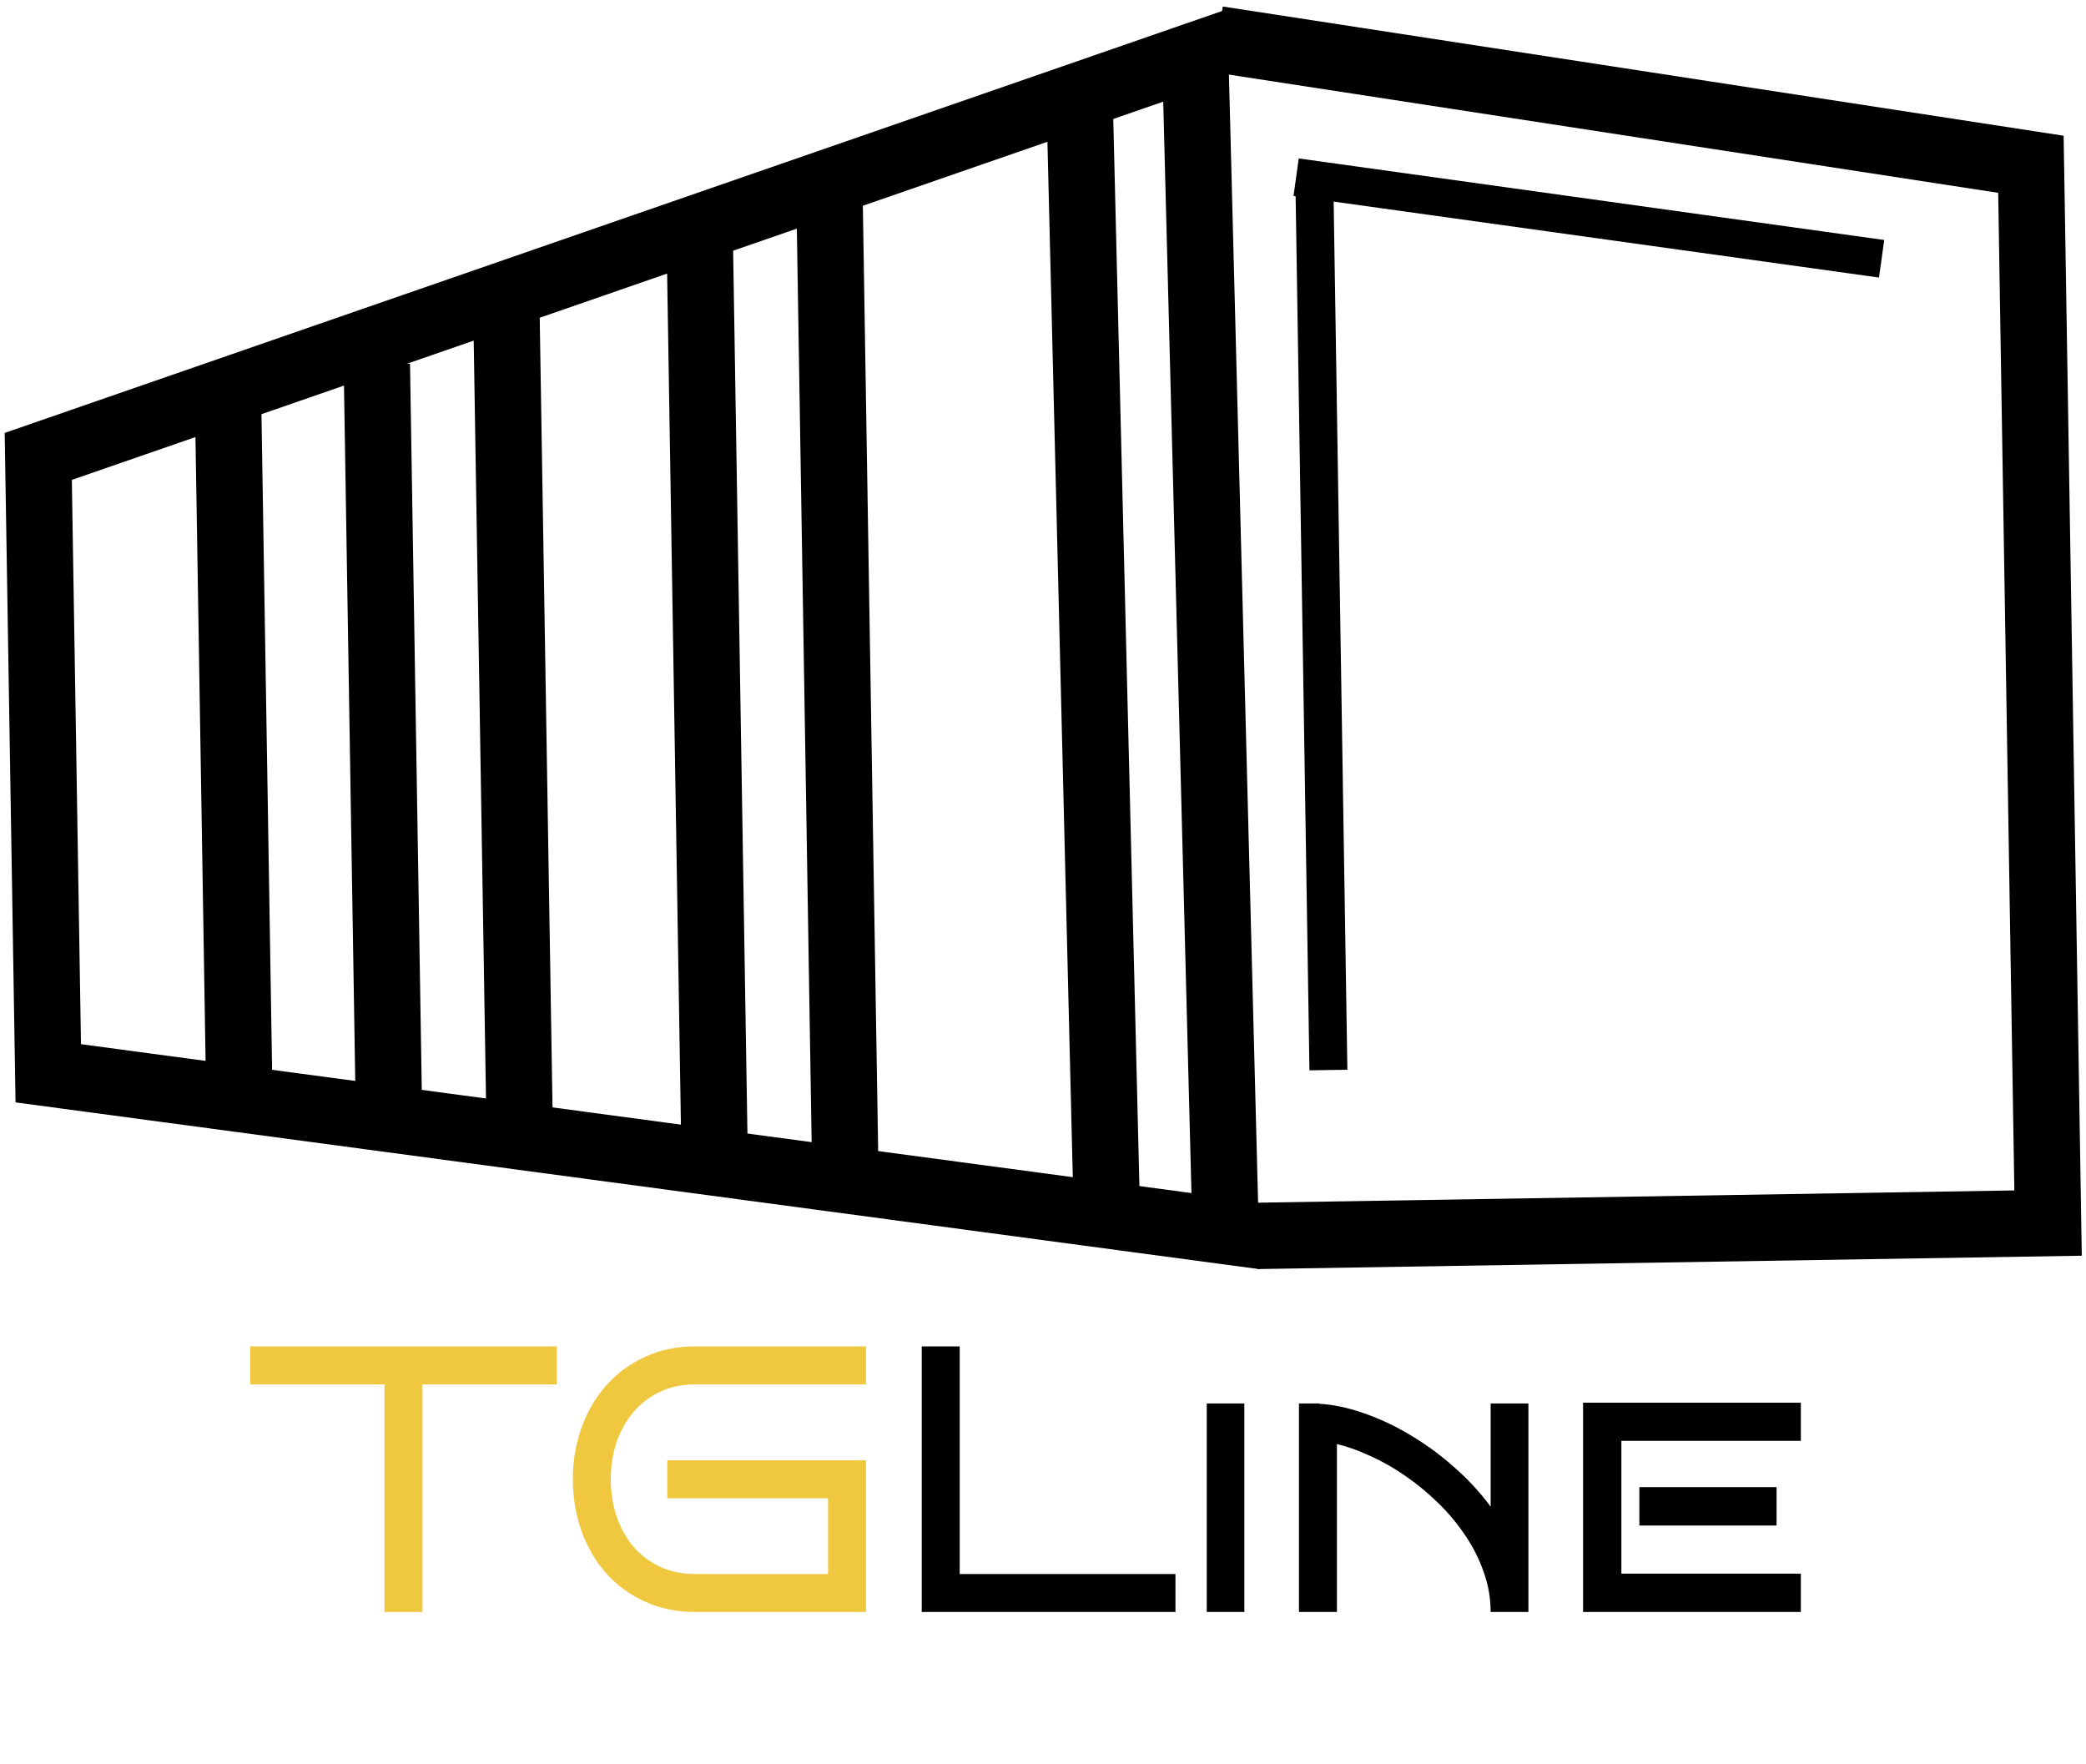
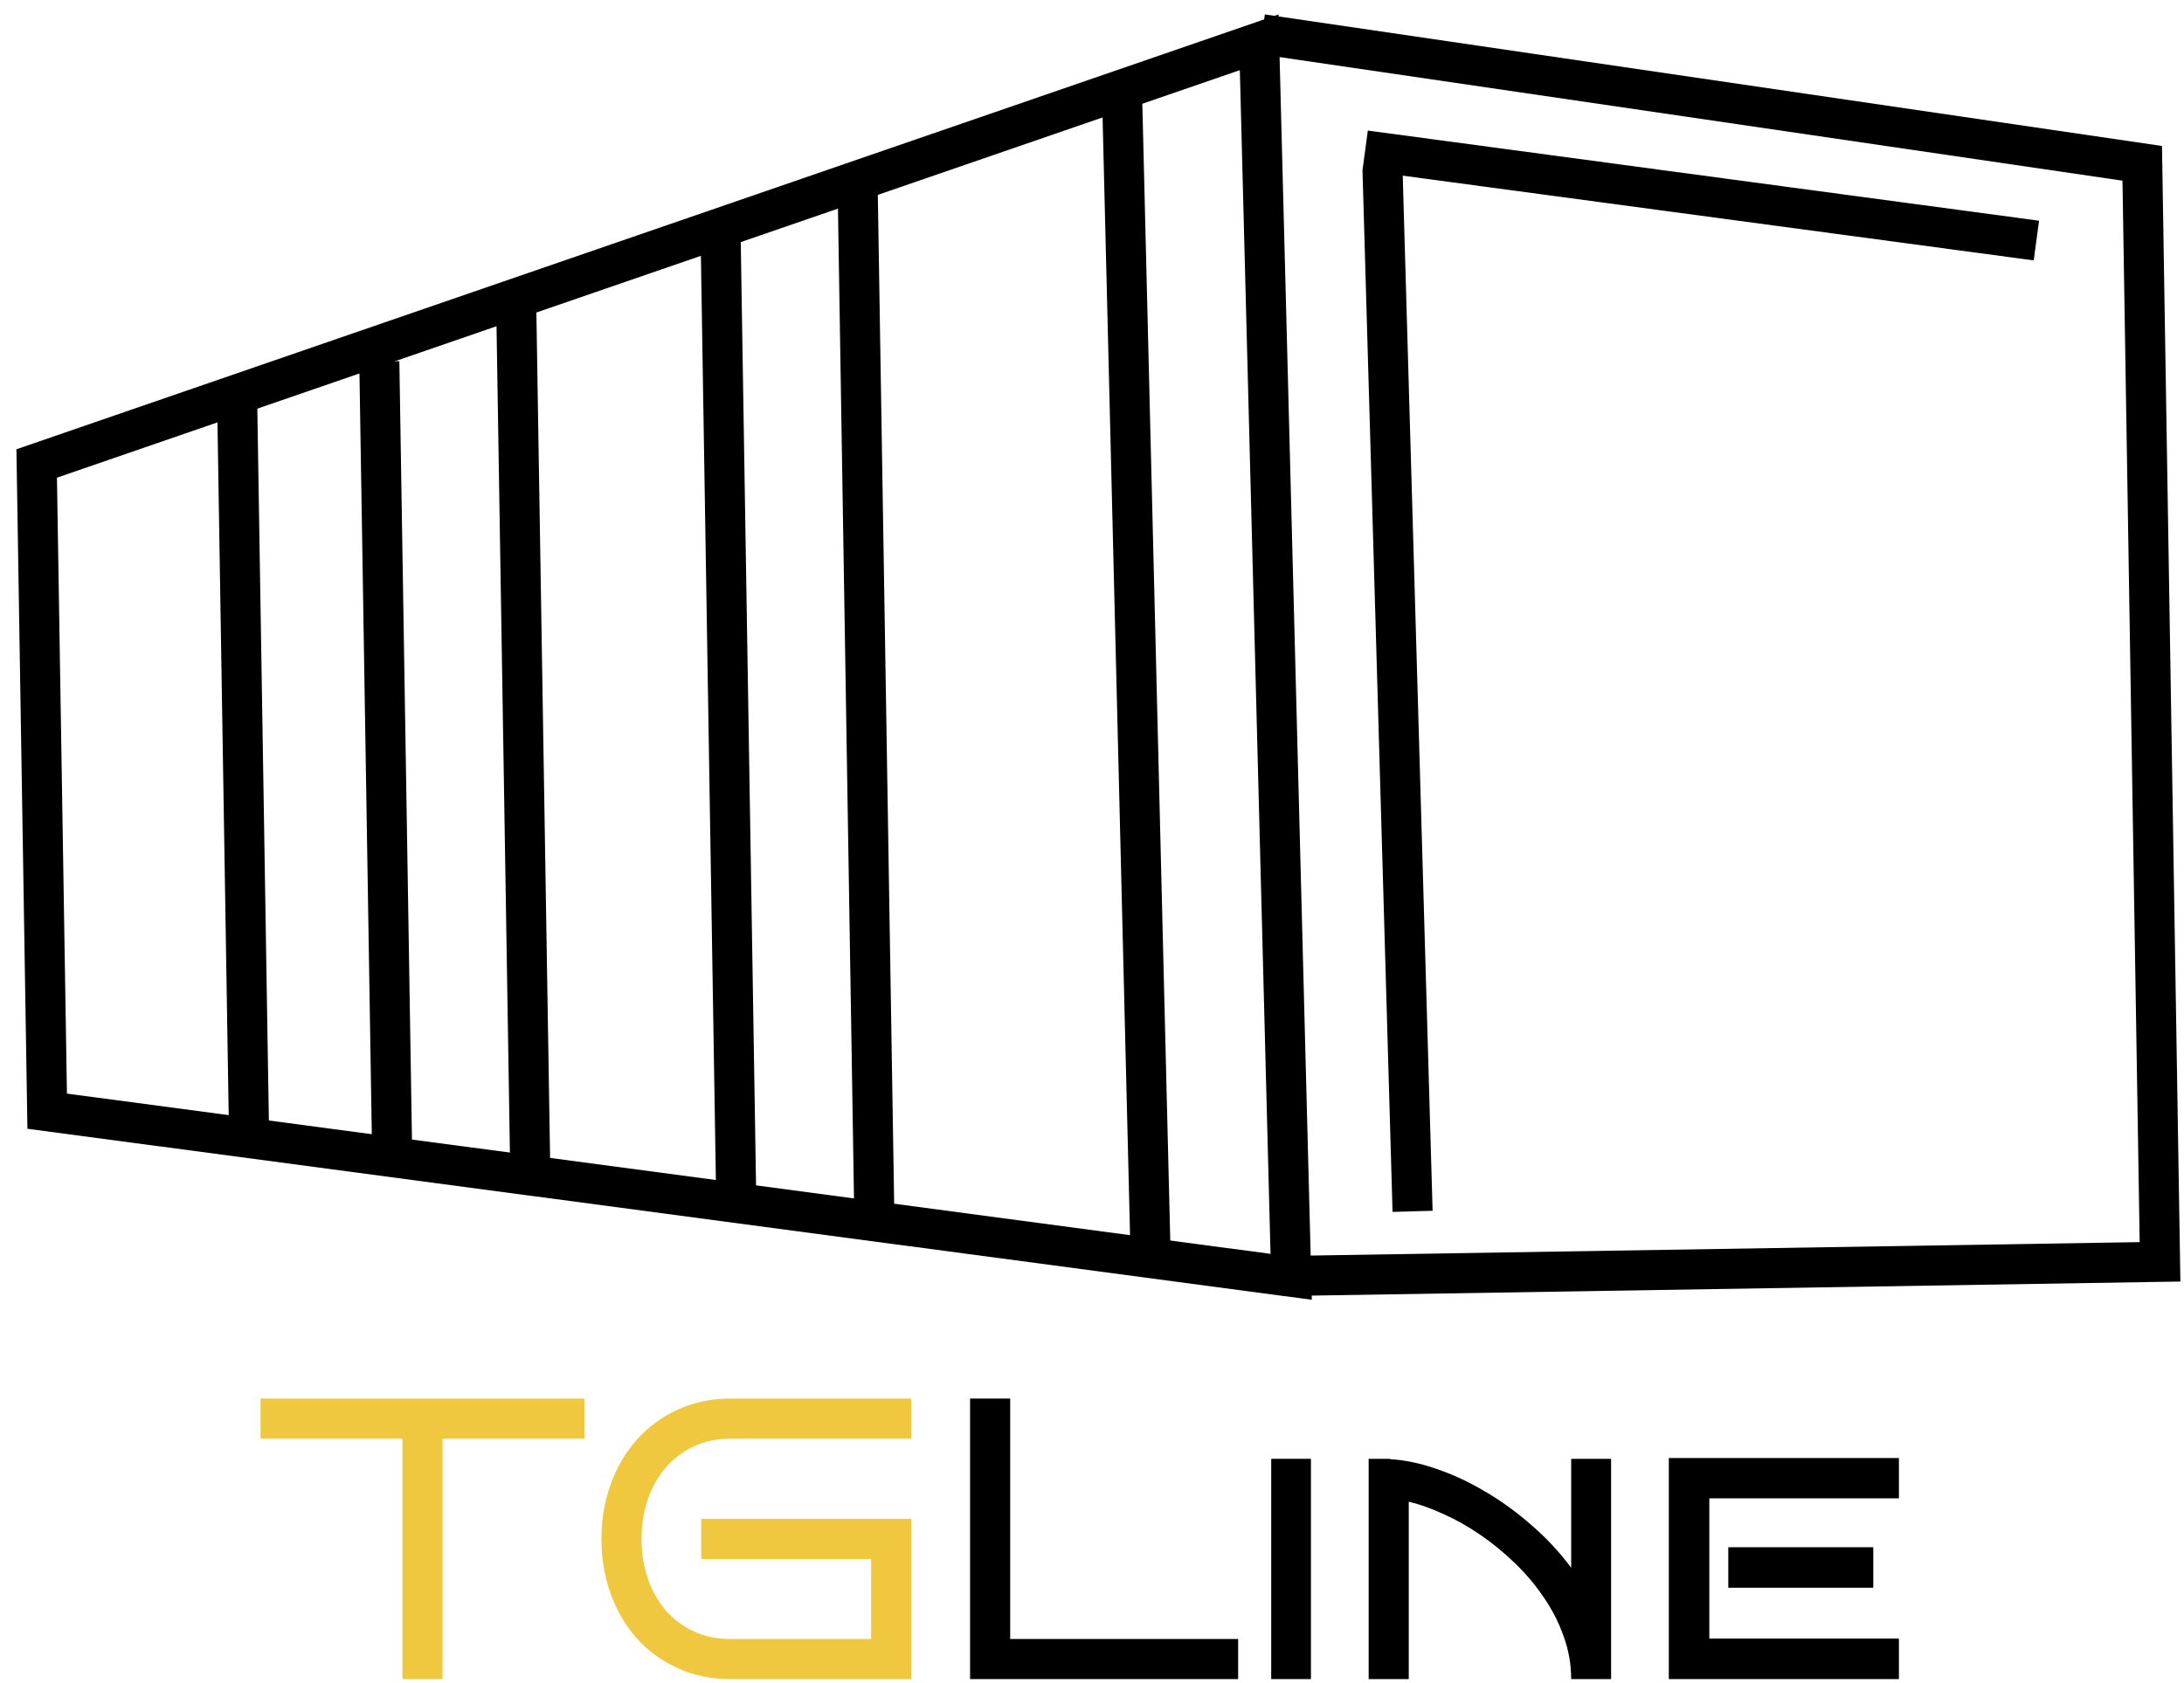
- <svg xmlns="http://www.w3.org/2000/svg" width="220" height="186" viewBox="0 0 220 186" fill="none">
-   <path d="M44.555 170H40.551V145.996H26.391V141.992H58.715V145.996H44.555V170ZM91.332 170H73.305C71.365 170 69.6 169.635 68.012 168.906C66.423 168.177 65.062 167.181 63.93 165.918C62.81 164.655 61.944 163.171 61.332 161.465C60.72 159.759 60.414 157.936 60.414 155.996C60.414 154.069 60.72 152.259 61.332 150.566C61.944 148.861 62.81 147.376 63.93 146.113C65.062 144.837 66.423 143.835 68.012 143.105C69.6 142.363 71.365 141.992 73.305 141.992H91.332V145.996H73.305C71.924 145.996 70.681 146.263 69.574 146.797C68.481 147.318 67.549 148.034 66.781 148.945C66.026 149.844 65.44 150.898 65.023 152.109C64.62 153.32 64.418 154.616 64.418 155.996C64.418 157.376 64.62 158.678 65.023 159.902C65.44 161.113 66.026 162.174 66.781 163.086C67.549 163.984 68.481 164.694 69.574 165.215C70.681 165.736 71.924 165.996 73.305 165.996H87.328V158.008H70.375V154.004H91.332V170Z" fill="#EFC840" />
-   <path d="M123.969 170H97.211V141.992H101.215V165.996H123.969V170ZM131.234 170H127.27V148.008H131.234V170ZM157.211 170C157.211 168.542 156.964 167.129 156.469 165.762C155.987 164.382 155.329 163.086 154.496 161.875C153.676 160.651 152.719 159.512 151.625 158.457C150.544 157.402 149.405 156.465 148.207 155.645C147.009 154.811 145.785 154.115 144.535 153.555C143.298 152.982 142.12 152.559 141 152.285V170H136.996V148.008H139.164V148.047C140.596 148.125 142.12 148.444 143.734 149.004C145.362 149.551 146.977 150.299 148.578 151.25C150.193 152.188 151.742 153.307 153.227 154.609C154.724 155.898 156.052 157.324 157.211 158.887V148.008H161.195V170H157.211ZM189.926 170H166.957V147.93H189.926V151.953H171V165.957H189.926V170ZM187.367 160.879H172.895V156.836H187.367V160.879Z" fill="black" />
-   <path d="M4.035 48.134L126.055 5.846L129.262 129.837L5.09 113.189L4.035 48.134Z" stroke="black" stroke-width="7" />
-   <path d="M132.582 130.337L216 128.985L214.191 17.325L128.426 4.146" stroke="black" stroke-width="7" />
-   <path d="M138.641 20.5L140.101 112.847" stroke="black" stroke-width="4" />
-   <path d="M198.444 27.29L136.697 18.69" stroke="black" stroke-width="4" />
-   <line y1="-3.5" x2="119.072" y2="-3.5" transform="matrix(0.0244956 0.9997 -0.999707 0.0242034 110.318 8.86963)" stroke="black" stroke-width="7" />
-   <line x1="87.476" y1="20.222" x2="89.145" y2="123.229" stroke="black" stroke-width="7" />
-   <line x1="73.791" y1="24.667" x2="75.378" y2="122.608" stroke="black" stroke-width="7" />
-   <line x1="53.421" y1="33.555" x2="54.796" y2="118.409" stroke="black" stroke-width="7" />
-   <line x1="39.743" y1="38.422" x2="41.015" y2="116.944" stroke="black" stroke-width="7" />
-   <path d="M24.066 43.11L25.233 115.088" stroke="black" stroke-width="7" />
+ <svg xmlns="http://www.w3.org/2000/svg" width="218" height="168" viewBox="0 0 218 168" fill="none">
+   <path d="M189.544 167.644H166.576V145.573H189.544V149.597H170.619V163.601H189.544V167.644ZM186.986 158.522H172.513V154.479H186.986V158.522Z" fill="black" />
+   <path d="M156.83 167.644C156.83 166.185 156.582 164.772 156.087 163.405C155.606 162.025 154.948 160.729 154.115 159.519C153.294 158.295 152.337 157.155 151.244 156.101C150.163 155.046 149.024 154.108 147.826 153.288C146.628 152.455 145.404 151.758 144.154 151.198C142.917 150.625 141.739 150.202 140.619 149.929V167.644H136.615V145.651H138.783V145.69C140.215 145.769 141.739 146.088 143.353 146.647C144.981 147.194 146.595 147.943 148.197 148.894C149.811 149.831 151.361 150.951 152.845 152.253C154.343 153.542 155.671 154.968 156.83 156.53V145.651H160.814V167.644H156.83Z" fill="black" />
+   <path d="M130.853 167.644H126.888V145.651H130.853V167.644Z" fill="black" />
+   <path d="M123.587 167.644H96.83V139.636H100.834V163.64H123.587V167.644Z" fill="black" />
+   <path d="M90.951 167.644H72.923C70.983 167.644 69.219 167.279 67.63 166.55C66.042 165.821 64.681 164.825 63.548 163.562C62.429 162.299 61.563 160.814 60.951 159.108C60.339 157.403 60.033 155.58 60.033 153.64C60.033 151.713 60.339 149.903 60.951 148.21C61.563 146.504 62.429 145.02 63.548 143.757C64.681 142.481 66.042 141.478 67.63 140.749C69.219 140.007 70.983 139.636 72.923 139.636H90.951V143.64H72.923C71.543 143.64 70.3 143.907 69.193 144.44C68.099 144.961 67.168 145.677 66.4 146.589C65.645 147.487 65.059 148.542 64.642 149.753C64.239 150.964 64.037 152.259 64.037 153.64C64.037 155.02 64.239 156.322 64.642 157.546C65.059 158.757 65.645 159.818 66.4 160.729C67.168 161.628 68.099 162.338 69.193 162.858C70.3 163.379 71.543 163.64 72.923 163.64H86.947V155.651H69.994V151.647H90.951V167.644Z" fill="#EFC840" />
+   <path d="M44.173 167.644H40.169V143.64H26.009V139.636H58.334V143.64H44.173V167.644Z" fill="#EFC840" />
+   <path fill-rule="evenodd" clip-rule="evenodd" d="M203 26L136 17L136.533 13.036L203.533 22.036L203 26Z" fill="black" />
+   <path fill-rule="evenodd" clip-rule="evenodd" d="M139 121L136 17L139.998 16.885L142.998 120.885L139 121Z" fill="black" />
+   <path fill-rule="evenodd" clip-rule="evenodd" d="M130.941 129.772L2.738 112.698L1.639 44.856L127.614 1.444L130.941 129.772ZM126.82 125.188L123.757 7.004L5.685 47.692L6.682 109.188L126.82 125.188Z" fill="black" />
+   <path fill-rule="evenodd" clip-rule="evenodd" d="M217.64 127.951L130.17 129.368L130.105 125.369L213.576 124.016L211.859 18.038L125.675 5.399L126.255 1.441L215.803 14.574L217.64 127.951Z" fill="black" />
+   <path fill-rule="evenodd" clip-rule="evenodd" d="M112.853 125.549L109.974 8.404L113.973 8.306L116.852 125.451L112.853 125.549Z" fill="black" />
+   <path fill-rule="evenodd" clip-rule="evenodd" d="M85.264 120.929L83.595 17.923L87.595 17.858L89.264 120.864L85.264 120.929Z" fill="black" />
+   <path fill-rule="evenodd" clip-rule="evenodd" d="M71.497 120.308L69.91 22.367L73.91 22.302L75.497 120.243L71.497 120.308Z" fill="black" />
+   <path fill-rule="evenodd" clip-rule="evenodd" d="M50.915 116.109L49.54 31.256L53.54 31.191L54.915 116.045L50.915 116.109Z" fill="black" />
+   <path fill-rule="evenodd" clip-rule="evenodd" d="M37.134 114.644L35.862 36.122L39.862 36.058L41.134 114.579L37.134 114.644Z" fill="black" />
+   <path fill-rule="evenodd" clip-rule="evenodd" d="M22.851 112.764L21.685 40.786L25.684 40.721L26.851 112.699L22.851 112.764Z" fill="black" />
</svg>
